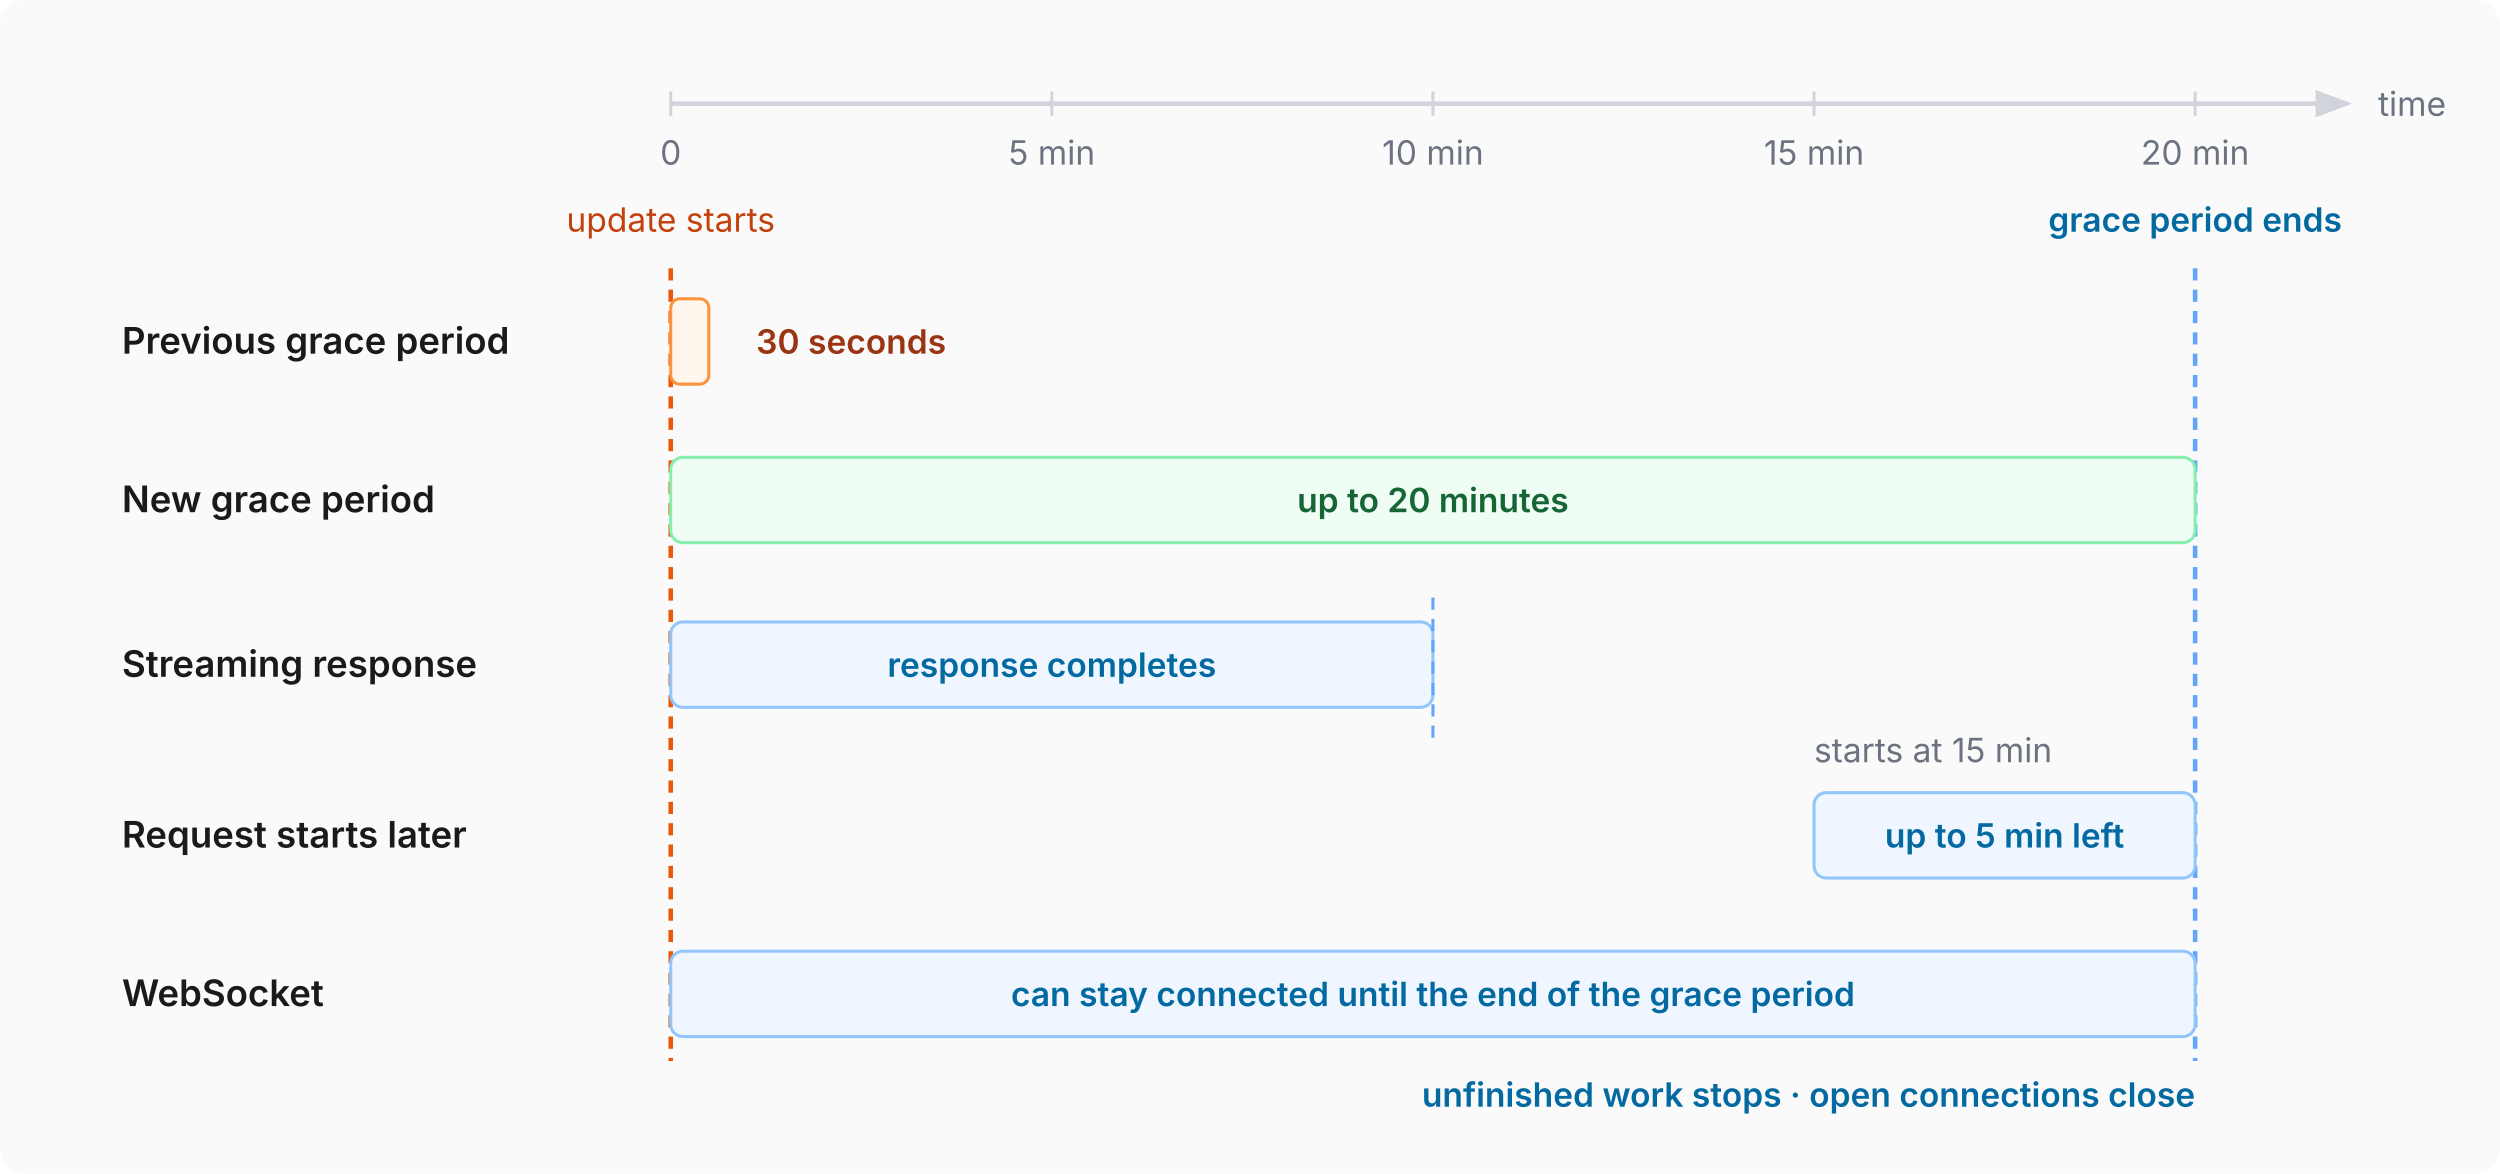
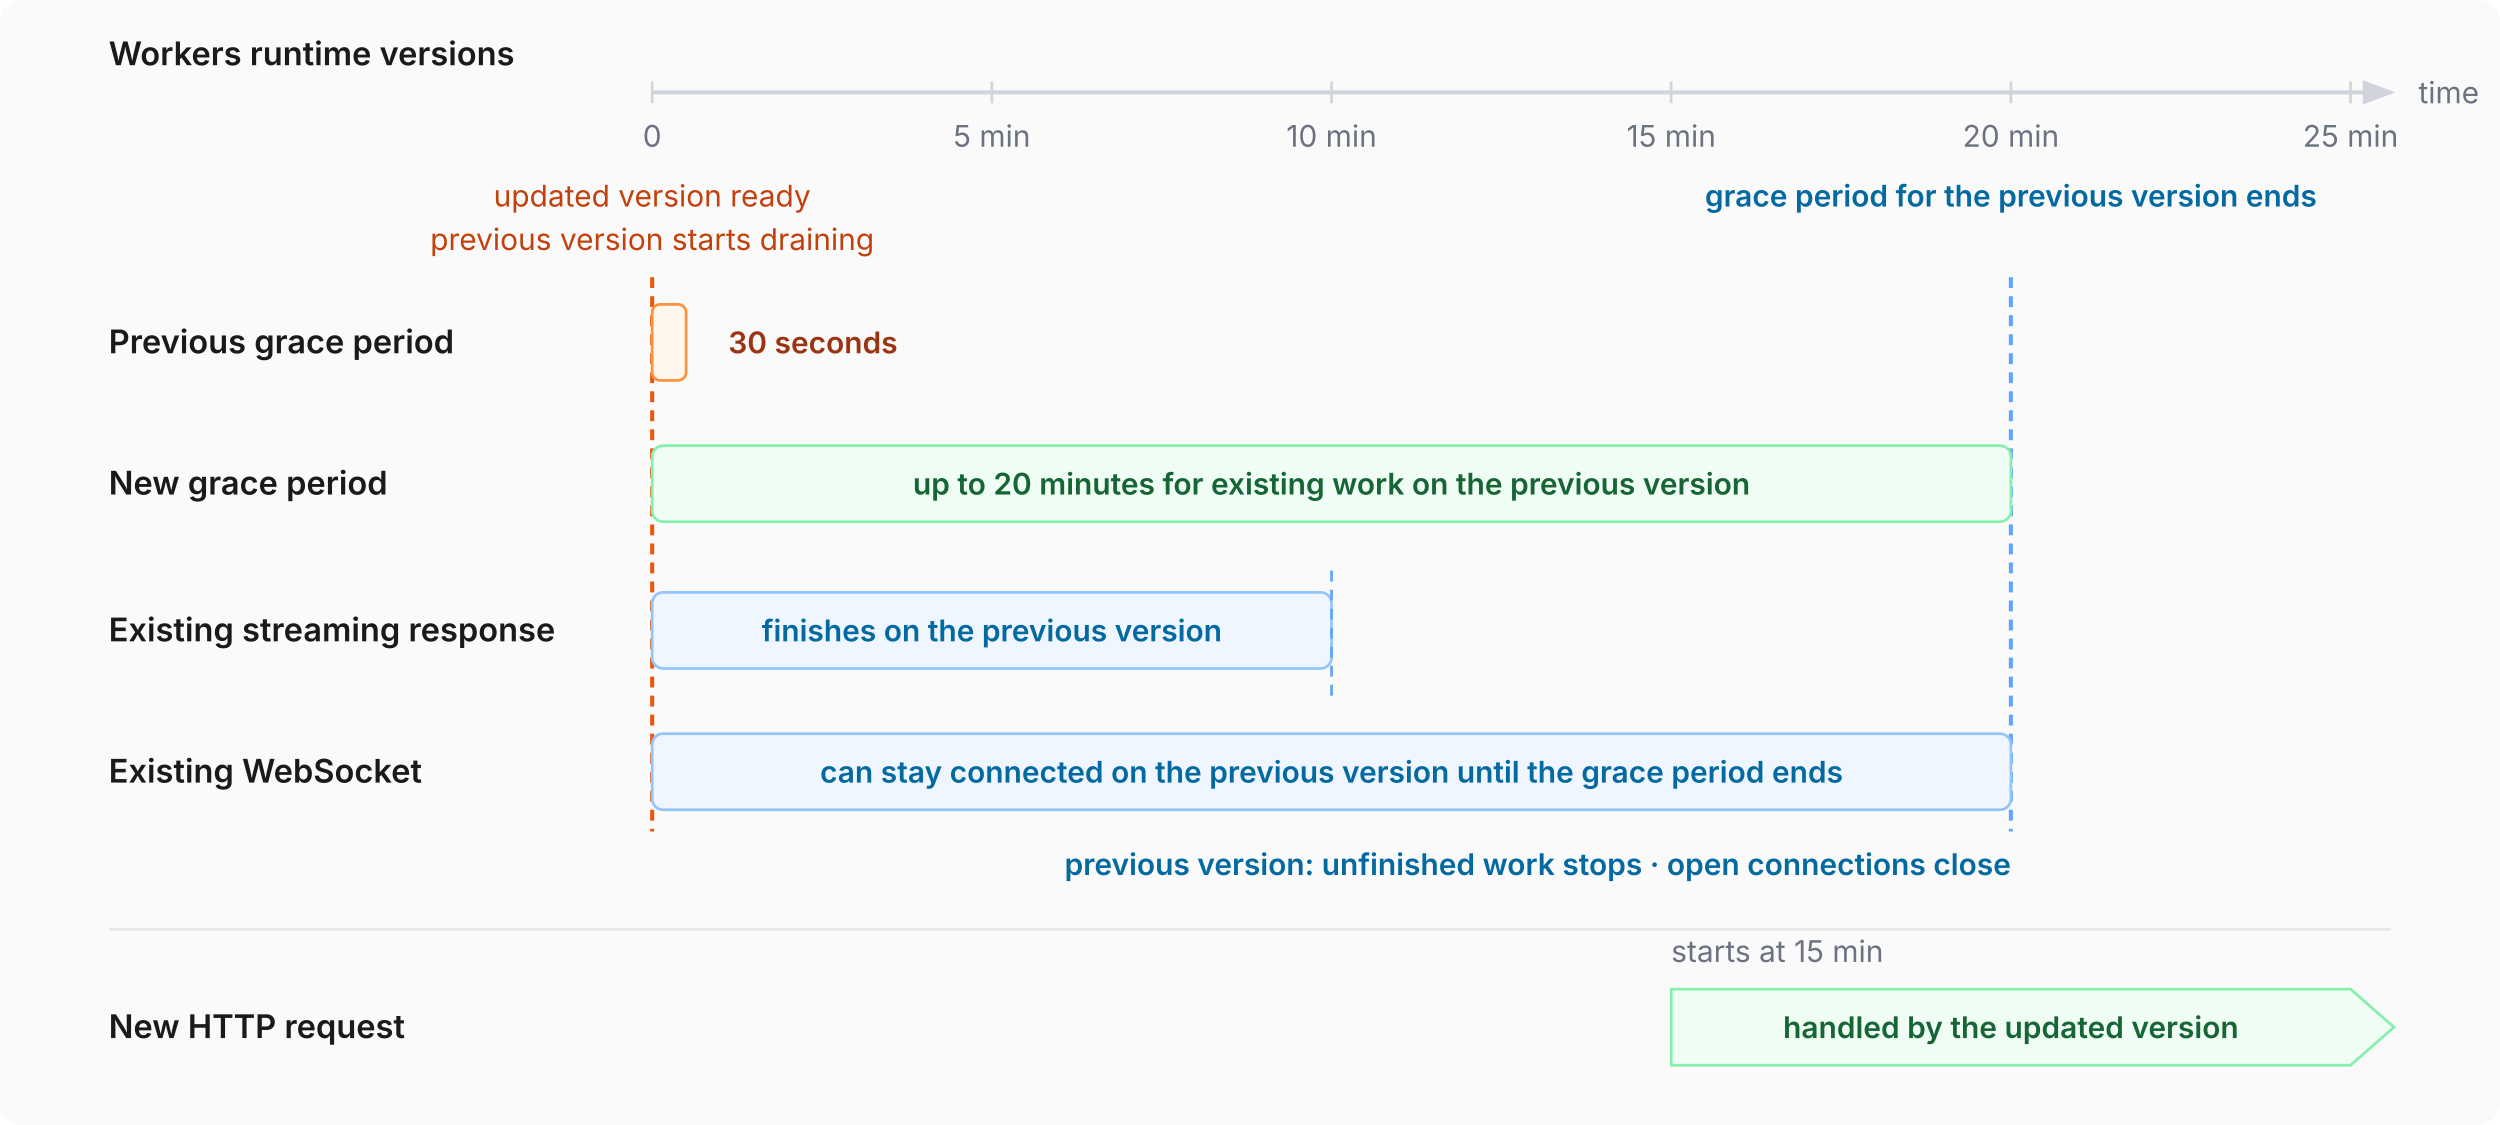
- <svg xmlns="http://www.w3.org/2000/svg" fill="none" viewBox="0 0 820 385" role="img" aria-labelledby="title description">
+ <svg xmlns="http://www.w3.org/2000/svg" fill="none" viewBox="0 0 920 414" role="img" aria-labelledby="title description">
  <style>
-     text{font-family:-apple-system,BlinkMacSystemFont,"Segoe UI",sans-serif}.label{font-size:12px;font-weight:600;fill:#1a1a1a}.sublabel{font-size:11px;fill:#6b7280}.previous{font-size:11px;font-weight:600;fill:#9a3412}.grace{font-size:11px;font-weight:600;fill:#166534}.request,.stop{font-size:11px;font-weight:600;fill:#0369a1}
+     text{font-family:-apple-system,BlinkMacSystemFont,"Segoe UI",sans-serif}.label{font-size:12px;font-weight:600;fill:#1a1a1a}.sublabel{font-size:11px;fill:#6b7280}.previous{font-size:11px;font-weight:600;fill:#9a3412}.grace,.new-request{font-size:11px;font-weight:600;fill:#166534}.request,.stop{font-size:11px;font-weight:600;fill:#0369a1}
  </style>
  <defs>
    <marker id="time-arrow" markerHeight="6" markerWidth="8" orient="auto" refX="7" refY="3">
      <path fill="#d1d5db" d="m0 0 8 3-8 3z" />
    </marker>
  </defs>
-   <rect width="820" height="385" fill="#fafafa" rx="8" />
-   <path stroke="#d1d5db" stroke-width="1.5" marker-end="url(#time-arrow)" d="M220 34h550" />
-   <text x="780" y="38" class="sublabel">time</text>
-   <path stroke="#d1d5db" d="M220 30v8m125-8v8m125-8v8m125-8v8m125-8v8" />
-   <text x="220" y="54" class="sublabel" text-anchor="middle">0</text>
-   <text x="345" y="54" class="sublabel" text-anchor="middle">5 min</text>
-   <text x="470" y="54" class="sublabel" text-anchor="middle">10 min</text>
-   <text x="595" y="54" class="sublabel" text-anchor="middle">15 min</text>
-   <text x="720" y="54" class="sublabel" text-anchor="middle">20 min</text>
-   <path stroke="#ea580c" stroke-dasharray="4 3" stroke-width="1.5" d="M220 88v260" />
-   <text x="220" y="76" class="sublabel" text-anchor="middle" style="fill:#c2410c">update starts</text>
-   <path stroke="#60a5fa" stroke-dasharray="4 3" stroke-width="1.5" d="M720 88v260" />
-   <text x="720" y="76" class="stop" text-anchor="middle">grace period ends</text>
-   <text x="40" y="116" class="label">Previous grace period</text>
-   <rect width="12.5" height="28" x="220" y="98" fill="#fff7ed" stroke="#fb923c" rx="3" />
-   <text x="248" y="116" class="previous">30 seconds</text>
-   <text x="40" y="168" class="label">New grace period</text>
-   <rect width="500" height="28" x="220" y="150" fill="#f0fdf4" stroke="#86efac" rx="4" />
-   <text x="470" y="168" class="grace" text-anchor="middle">up to 20 minutes</text>
-   <text x="40" y="222" class="label">Streaming response</text>
-   <rect width="250" height="28" x="220" y="204" fill="#eff6ff" stroke="#93c5fd" rx="4" />
-   <text x="345" y="222" class="request" text-anchor="middle">response completes</text>
-   <path stroke="#60a5fa" stroke-dasharray="4 3" d="M470 196v46" />
-   <text x="40" y="278" class="label">Request starts later</text>
-   <text x="595" y="250" class="sublabel">starts at 15 min</text>
-   <rect width="125" height="28" x="595" y="260" fill="#eff6ff" stroke="#93c5fd" rx="4" />
-   <text x="657.5" y="278" class="request" text-anchor="middle">up to 5 min left</text>
-   <text x="40" y="330" class="label">WebSocket</text>
-   <rect width="500" height="28" x="220" y="312" fill="#eff6ff" stroke="#93c5fd" rx="4" />
-   <text x="470" y="330" class="request" text-anchor="middle">can stay connected until the end of the grace period</text>
-   <text x="720" y="363" class="stop" text-anchor="end">unfinished work stops · open connections close</text>
+   <rect width="920" height="414" fill="#fafafa" rx="8" />
+   <text x="40" y="24" class="label">Workers runtime versions</text>
+   <path stroke="#d1d5db" stroke-width="1.5" marker-end="url(#time-arrow)" d="M240 34h640" />
+   <text x="890" y="38" class="sublabel">time</text>
+   <path stroke="#d1d5db" d="M240 30v8m125-8v8m125-8v8m125-8v8m125-8v8m125-8v8" />
+   <text x="240" y="54" class="sublabel" text-anchor="middle">0</text>
+   <text x="365" y="54" class="sublabel" text-anchor="middle">5 min</text>
+   <text x="490" y="54" class="sublabel" text-anchor="middle">10 min</text>
+   <text x="615" y="54" class="sublabel" text-anchor="middle">15 min</text>
+   <text x="740" y="54" class="sublabel" text-anchor="middle">20 min</text>
+   <text x="865" y="54" class="sublabel" text-anchor="middle">25 min</text>
+   <path stroke="#ea580c" stroke-dasharray="4 3" stroke-width="1.5" d="M240 102v204" />
+   <text x="240" y="76" class="sublabel" text-anchor="middle" style="fill:#c2410c">updated version ready</text>
+   <text x="240" y="92" class="sublabel" text-anchor="middle" style="fill:#c2410c">previous version starts draining</text>
+   <path stroke="#60a5fa" stroke-dasharray="4 3" stroke-width="1.5" d="M740 102v204" />
+   <text x="740" y="76" class="stop" text-anchor="middle">grace period for the previous version ends</text>
+   <text x="40" y="130" class="label">Previous grace period</text>
+   <rect width="12.5" height="28" x="240" y="112" fill="#fff7ed" stroke="#fb923c" rx="3" />
+   <text x="268" y="130" class="previous">30 seconds</text>
+   <text x="40" y="182" class="label">New grace period</text>
+   <rect width="500" height="28" x="240" y="164" fill="#f0fdf4" stroke="#86efac" rx="4" />
+   <text x="490" y="182" class="grace" text-anchor="middle">up to 20 minutes for existing work on the previous version</text>
+   <text x="40" y="236" class="label">Existing streaming response</text>
+   <rect width="250" height="28" x="240" y="218" fill="#eff6ff" stroke="#93c5fd" rx="4" />
+   <text x="365" y="236" class="request" text-anchor="middle">finishes on the previous version</text>
+   <path stroke="#60a5fa" stroke-dasharray="4 3" d="M490 210v46" />
+   <text x="40" y="288" class="label">Existing WebSocket</text>
+   <rect width="500" height="28" x="240" y="270" fill="#eff6ff" stroke="#93c5fd" rx="4" />
+   <text x="490" y="288" class="request" text-anchor="middle">can stay connected on the previous version until the grace period ends</text>
+   <text x="740" y="322" class="stop" text-anchor="end">previous version: unfinished work stops · open connections close</text>
+   <path stroke="#e5e7eb" d="M40 342h840" />
+   <text x="40" y="382" class="label">New HTTP request</text>
+   <text x="615" y="354" class="sublabel">starts at 15 min</text>
+   <path fill="#f0fdf4" stroke="#86efac" d="M615 364h250l16 14-16 14H615z" />
+   <text x="740" y="382" class="new-request" text-anchor="middle">handled by the updated version</text>
</svg>
